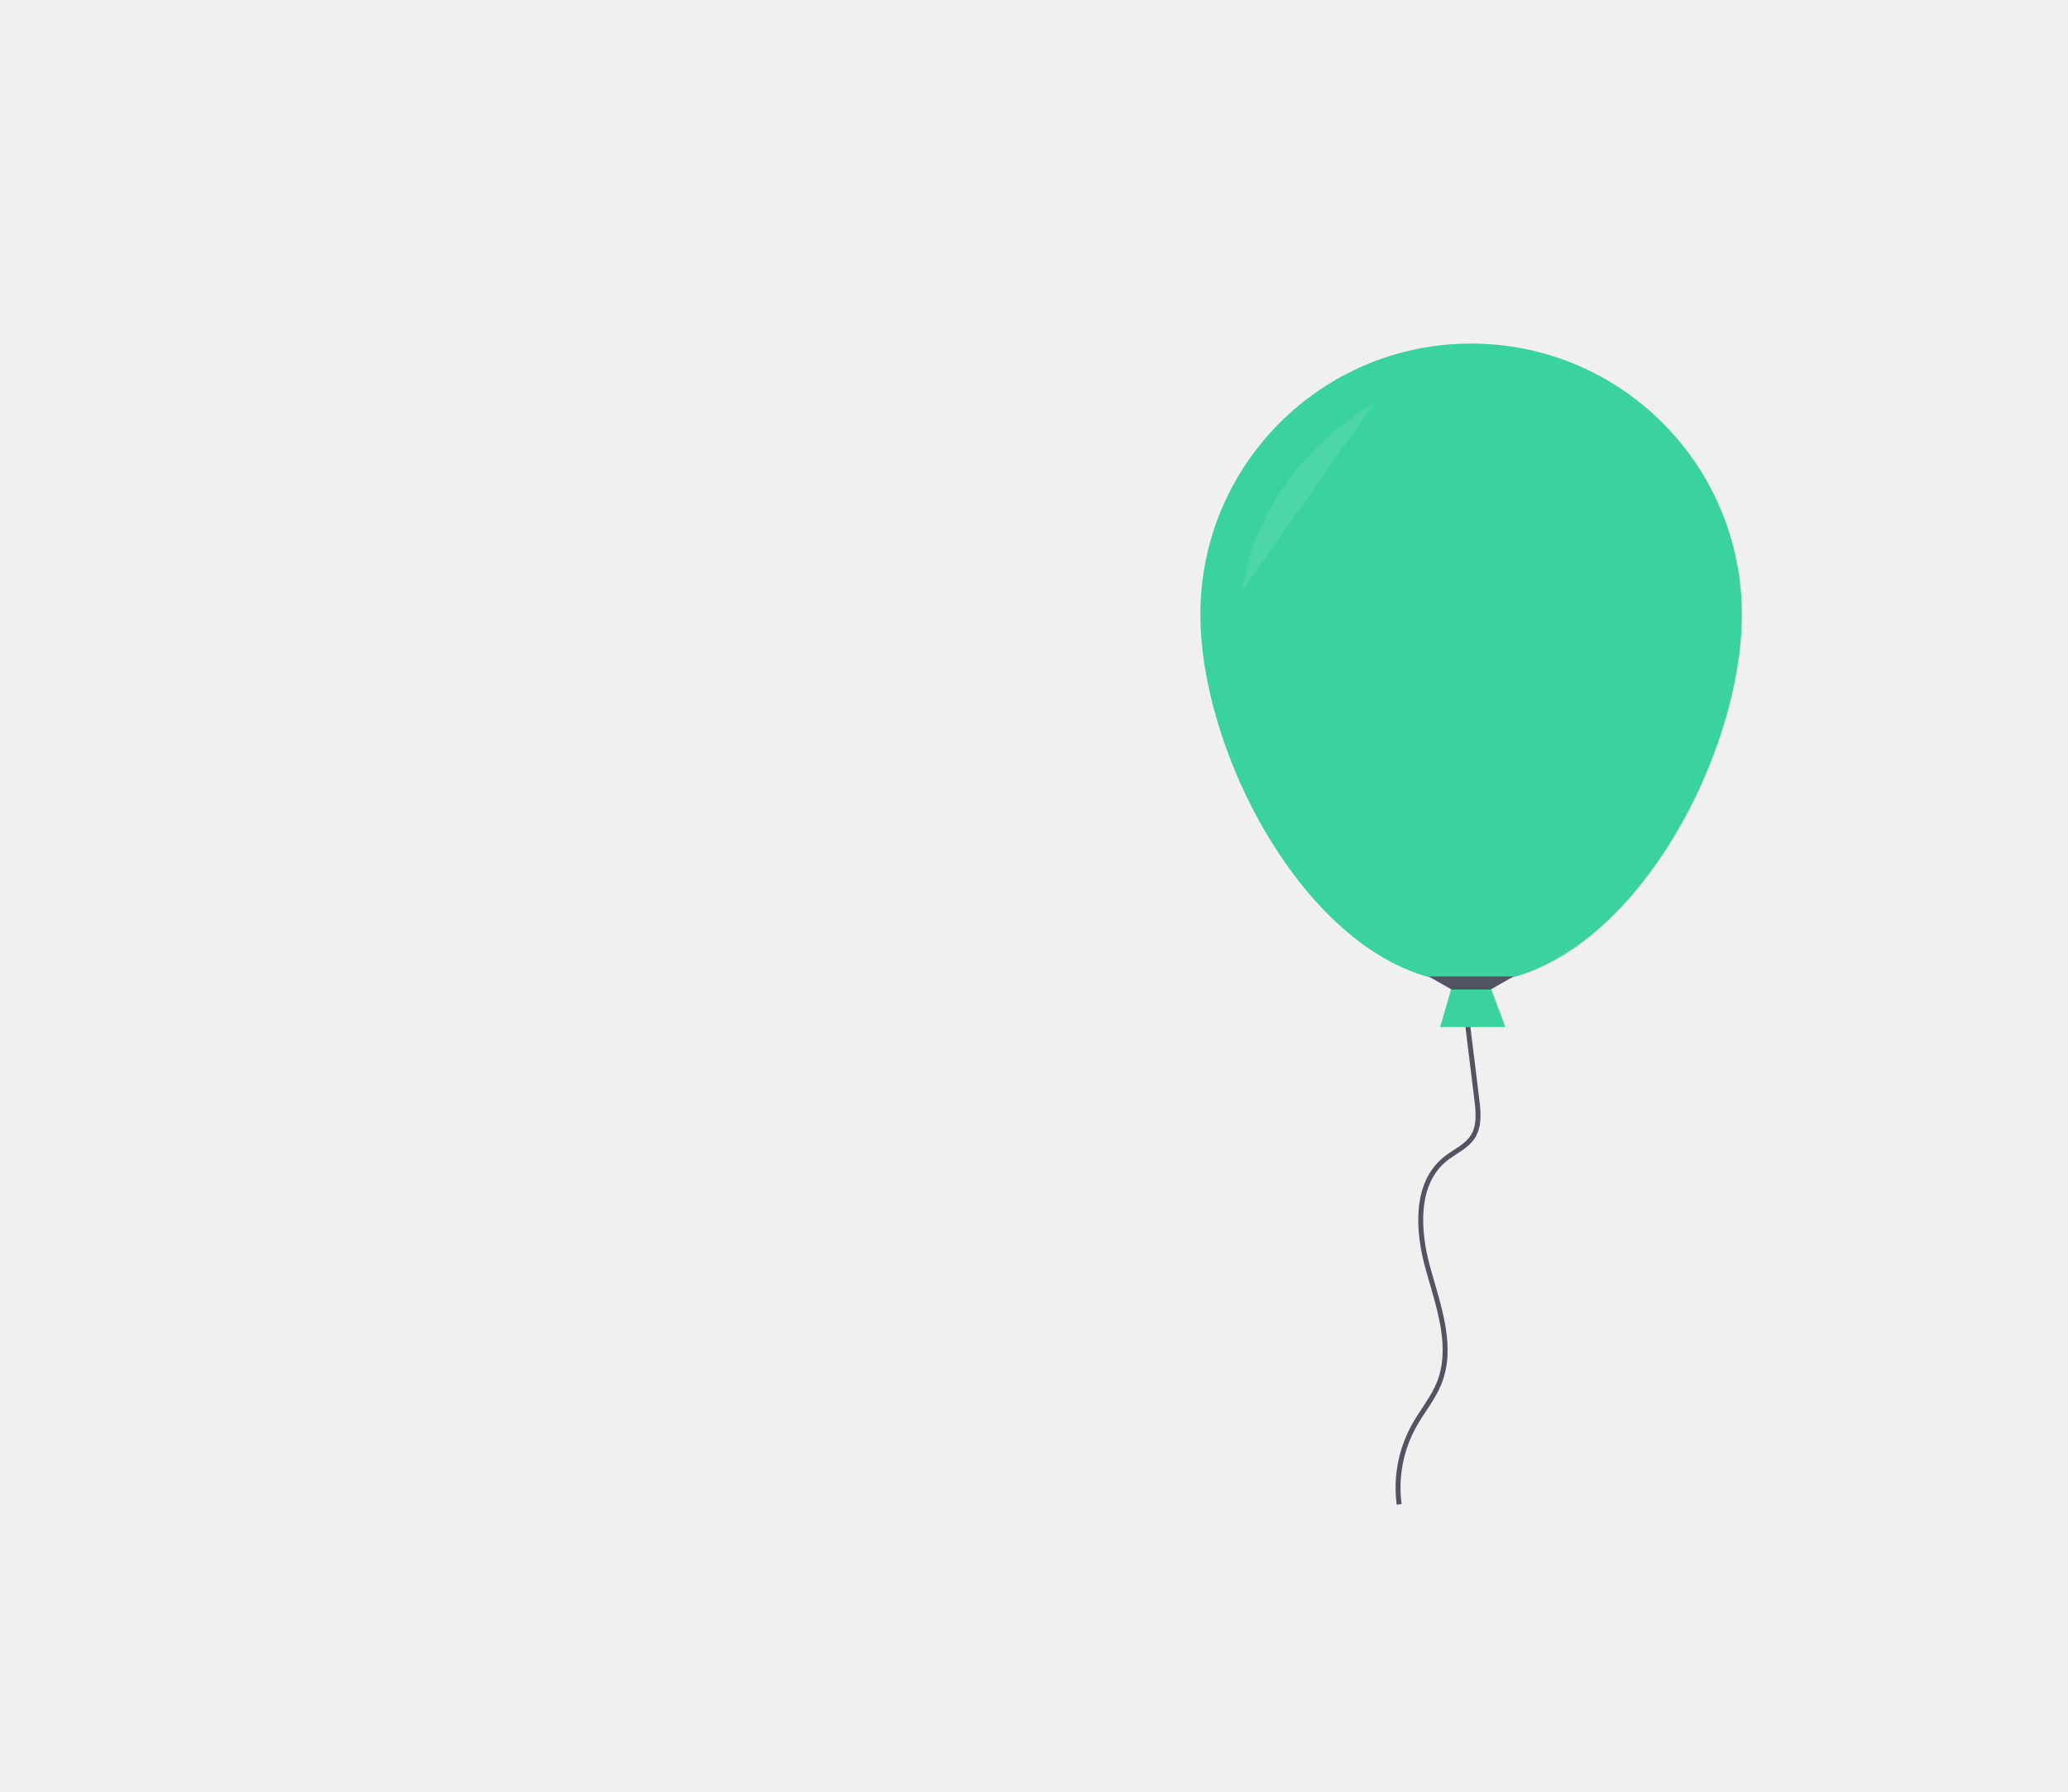
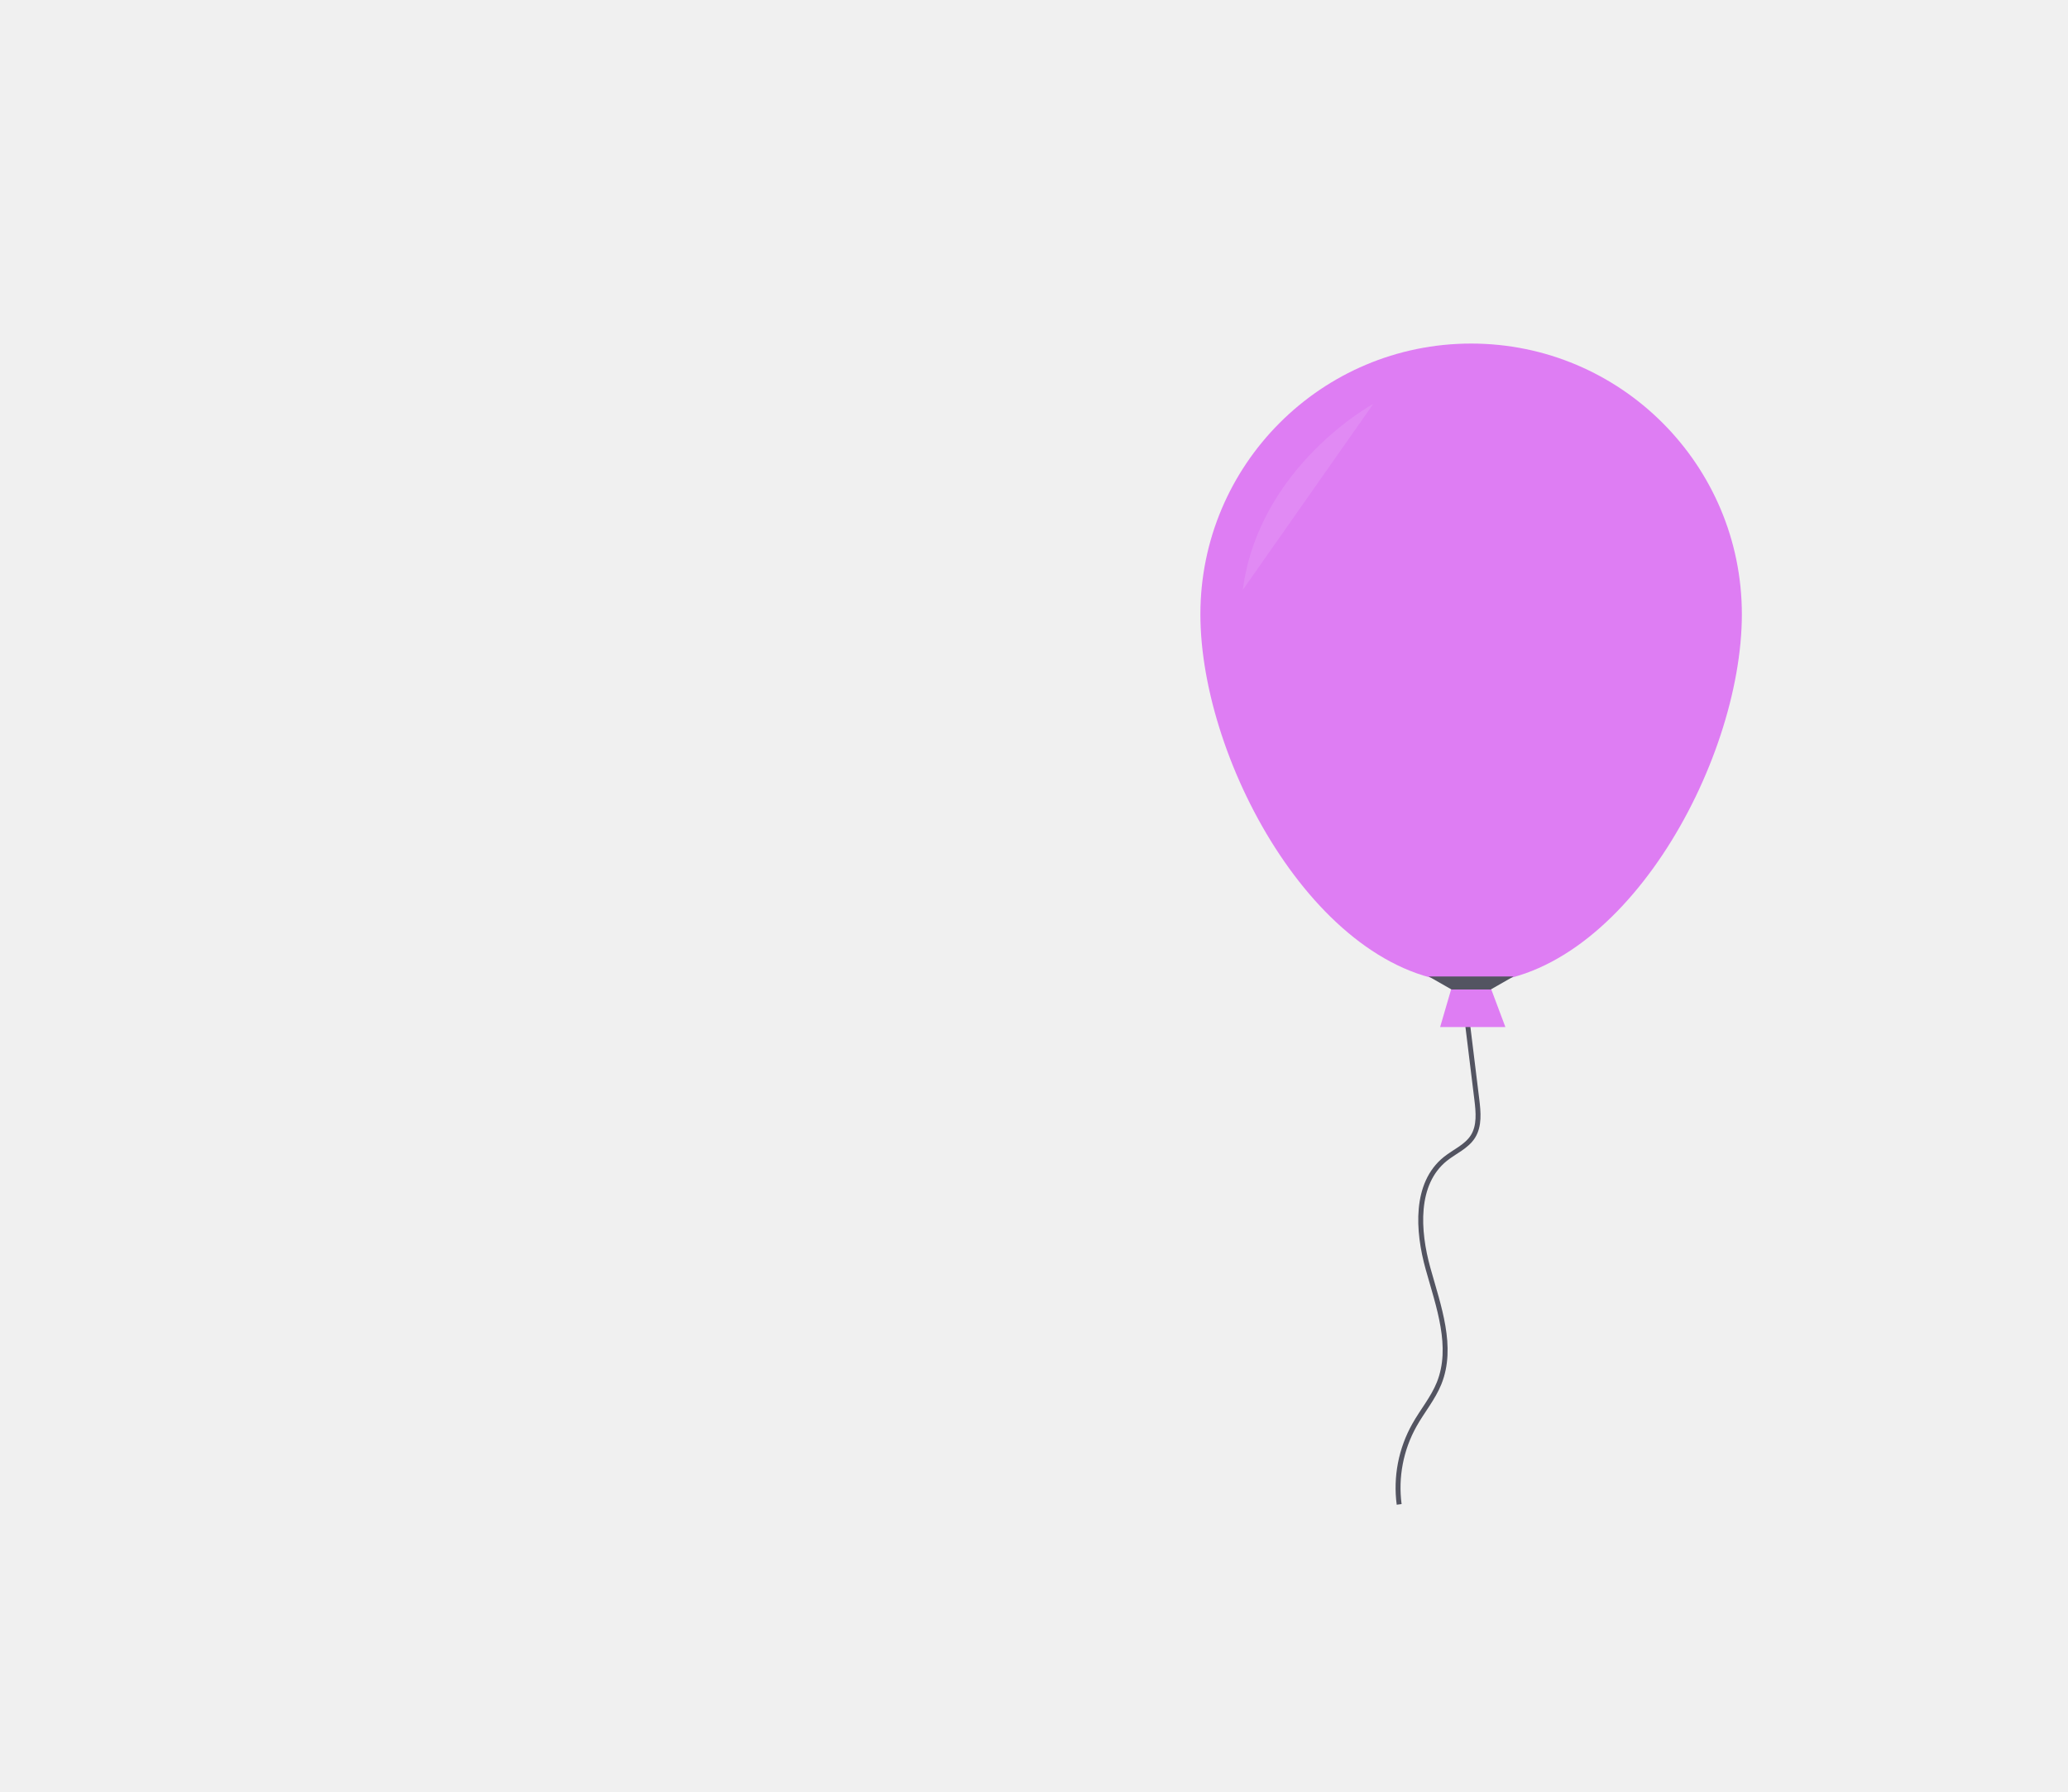
<svg xmlns="http://www.w3.org/2000/svg" id="683d3690-e1ab-45db-97b8-9484a1649262" data-name="Layer 1" width="839.2" height="727.08" viewBox="0 0 839.2 727.08">
  <path d="M775,494.28l4.7,38.31c.62,5.09,1.15,10.64-1.58,15-2.59,4.11-7.45,6.07-11.23,9.11-12.41,10-11.28,29.11-7,44.45s10.44,31.82,4.49,46.58c-2.46,6.09-6.8,11.22-10,16.94a51.87,51.87,0,0,0-6.2,32.18" transform="translate(-180.4 -86.46)" fill="none" stroke="#535461" stroke-miterlimit="10" stroke-width="2" />
-   <polygon points="610.89 416.71 584.41 416.71 589.05 400.82 604.93 400.82 610.89 416.71" fill="#3ad29f" />
-   <path d="M887.25,335.72c0,60.68-49.19,149.57-109.86,149.57S667.52,396.4,667.52,335.72a109.86,109.86,0,1,1,219.73,0Z" transform="translate(-180.4 -86.46)" fill="#3ad29f" />
+   <polygon points="610.89 416.71 584.41 416.71 589.05 400.82 604.93 400.82 610.89 416.71" fill="#DE7DF3" />
+   <path d="M887.25,335.72c0,60.68-49.19,149.57-109.86,149.57S667.52,396.4,667.52,335.72a109.86,109.86,0,1,1,219.73,0Z" transform="translate(-180.4 -86.46)" fill="#DE7DF3" />
  <polygon points="604.93 401.48 589.05 401.48 579.78 396.19 614.2 396.19 604.93 401.48" fill="#535461" />
  <path d="M737.68,250.34s-46.33,25.15-52.95,75.45" transform="translate(-180.4 -86.46)" fill="#fff" opacity="0.1" />
</svg>
